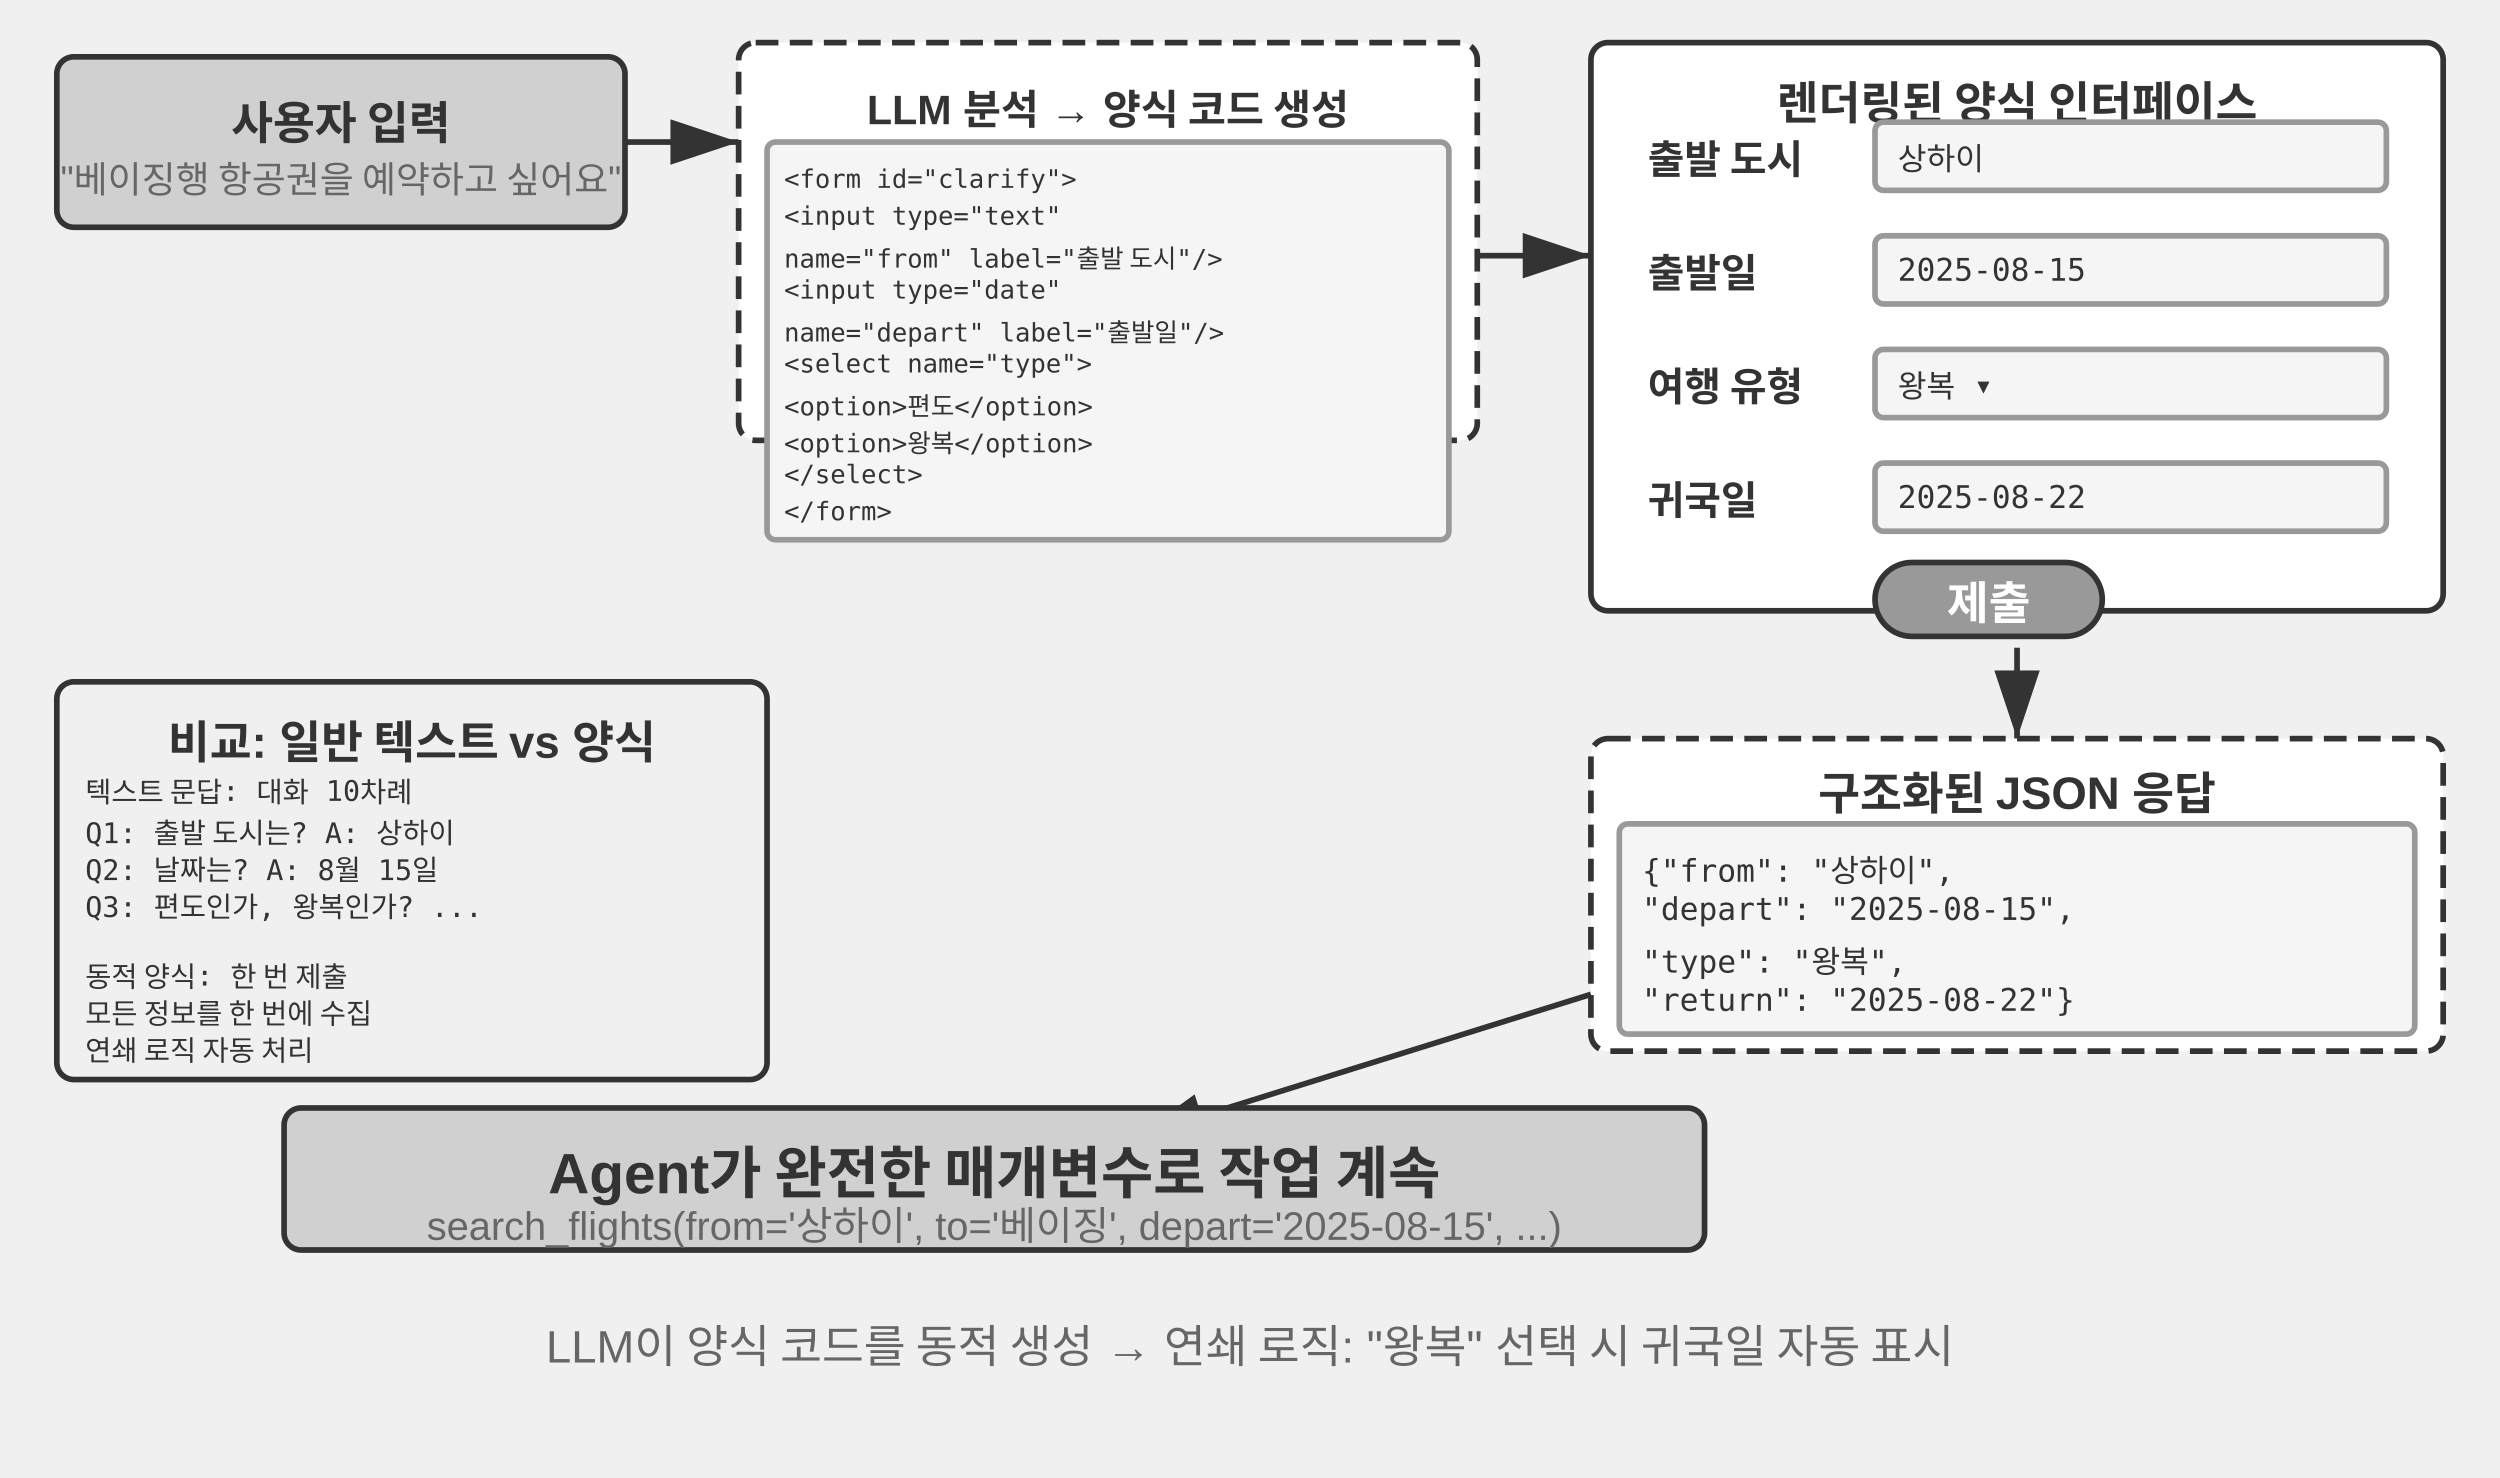
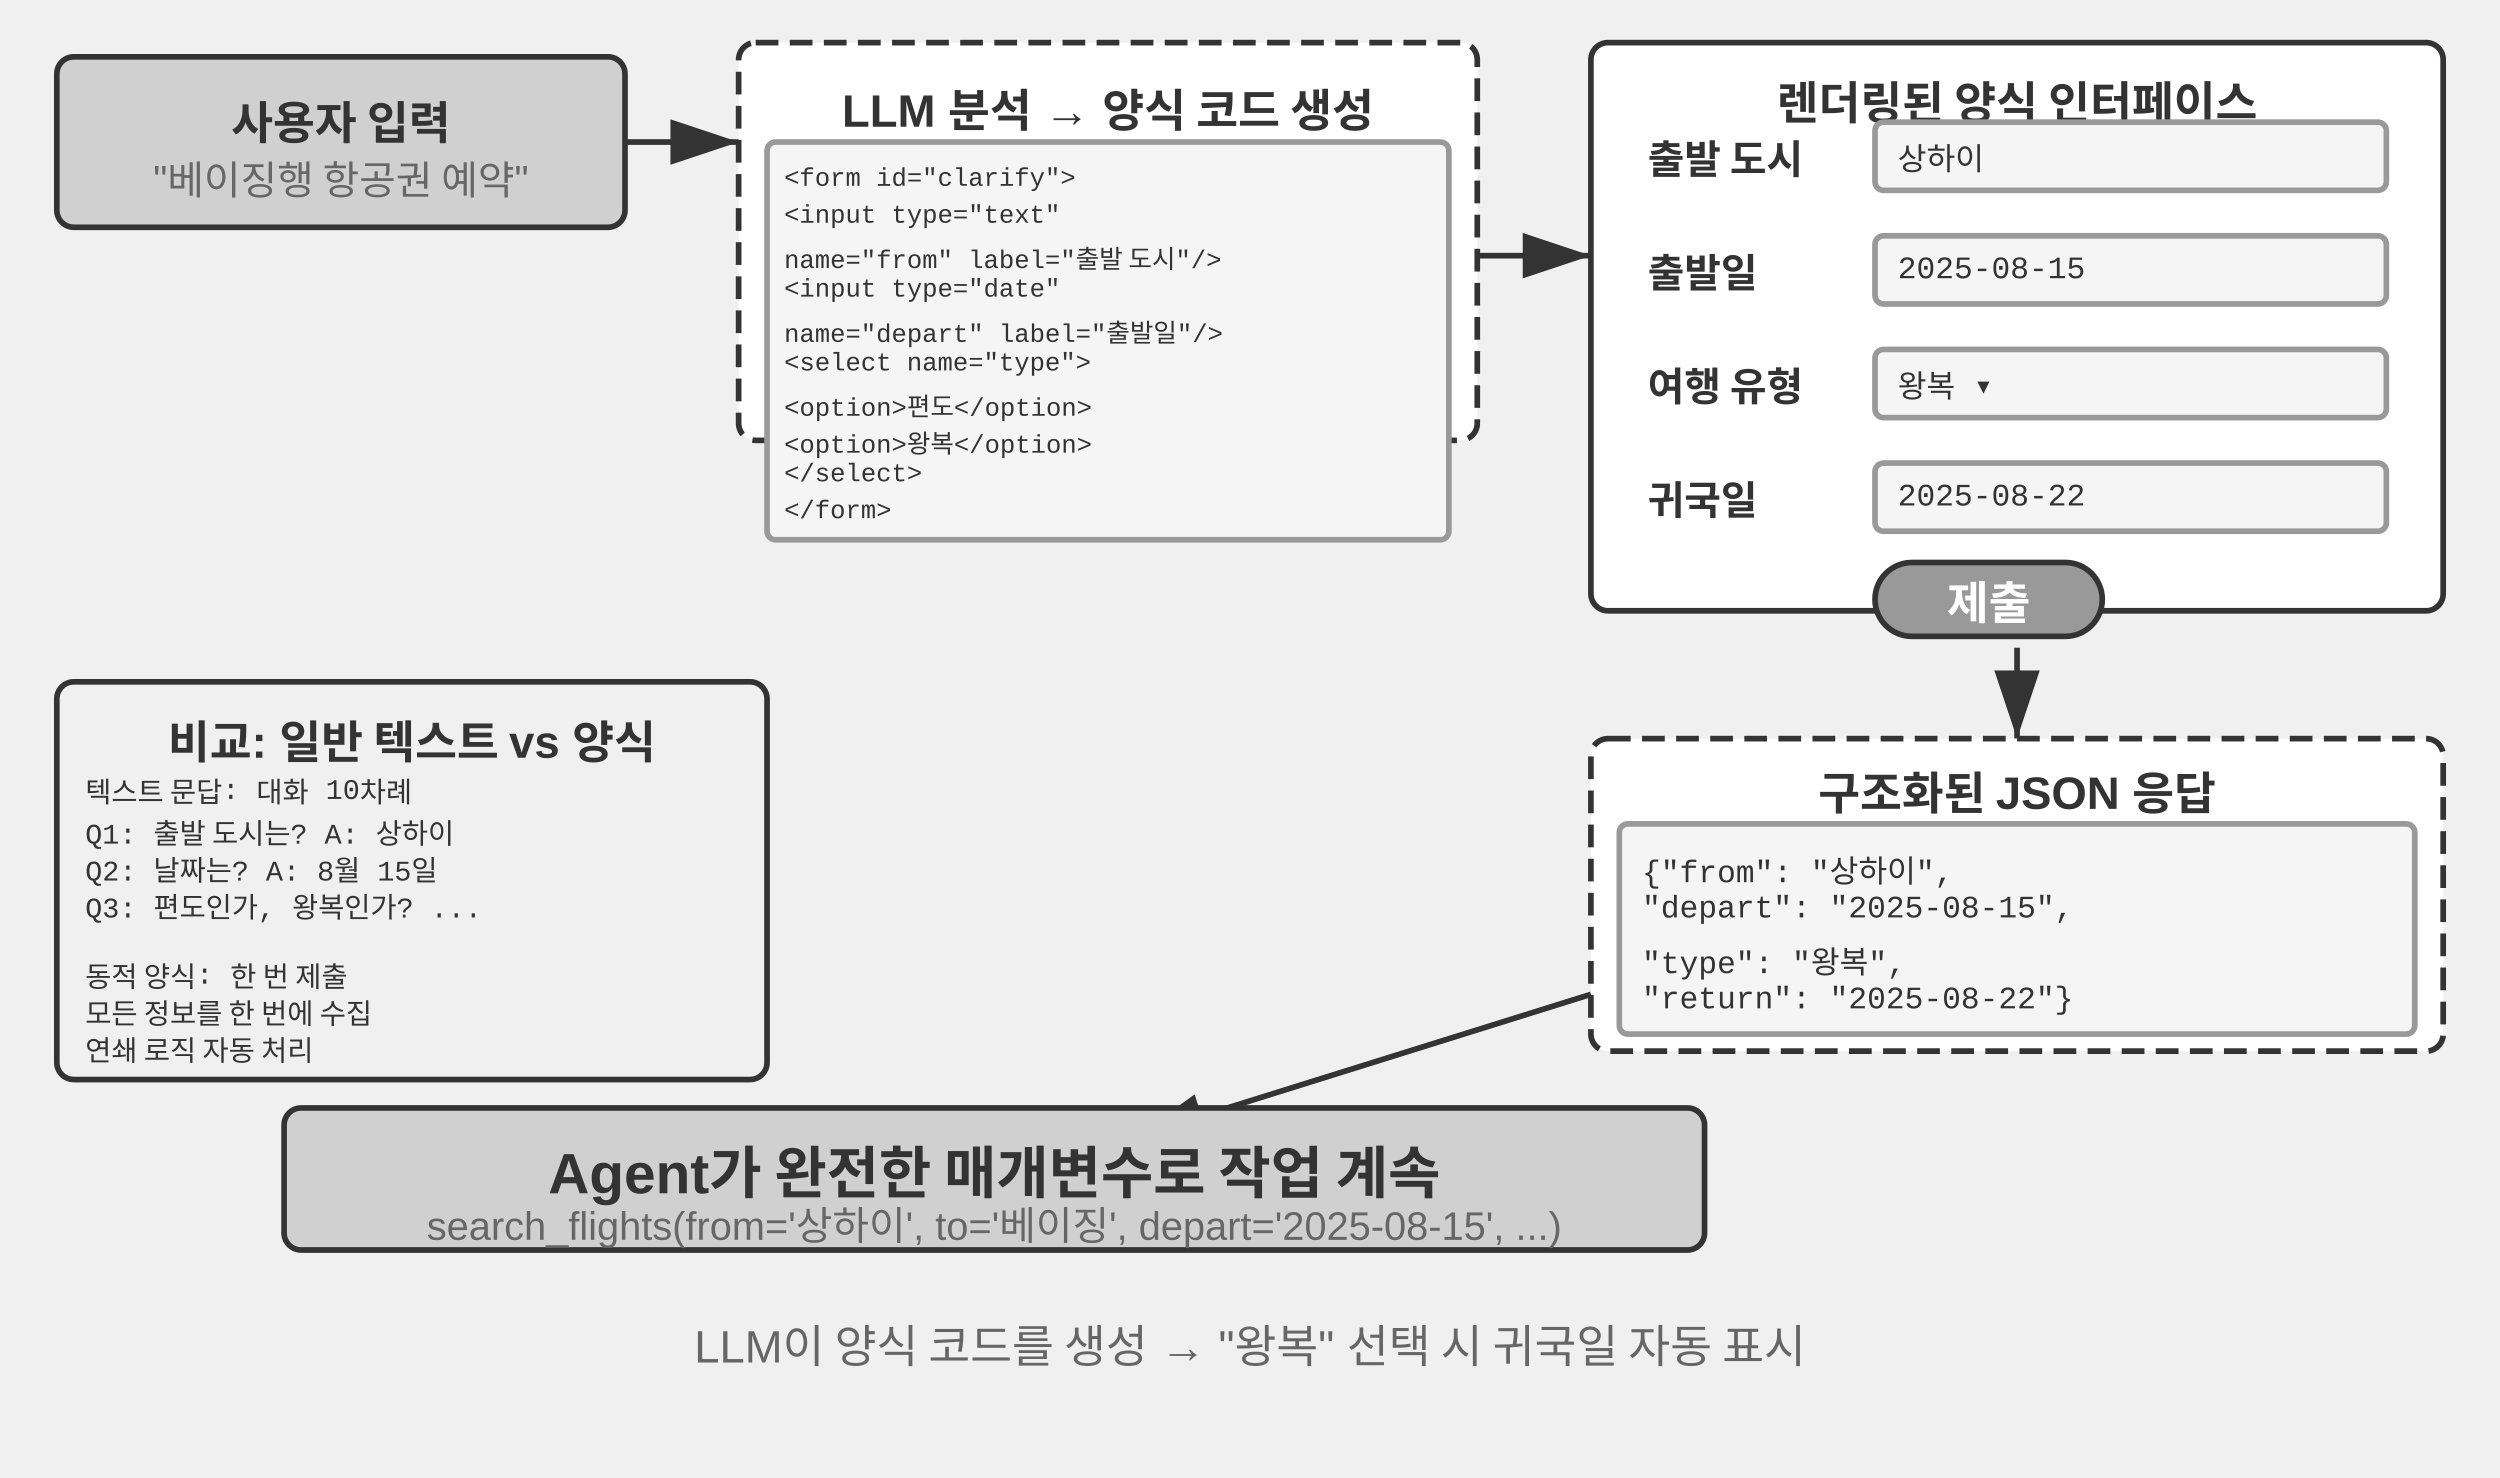
<svg xmlns="http://www.w3.org/2000/svg" viewBox="0 40 880 520" width="880" height="520" style="background:#ffffff">
  <defs>
    <marker id="ah" markerWidth="12" markerHeight="8" refX="12" refY="4" orient="auto">
      <polygon points="0 0, 12 4, 0 8" fill="#333333" />
    </marker>
    <marker id="ah-light" markerWidth="12" markerHeight="8" refX="12" refY="4" orient="auto">
      <polygon points="0 0, 12 4, 0 8" fill="#999999" />
    </marker>
  </defs>
  <rect x="20" y="60" width="200" height="60" rx="6" fill="#d0d0d0" stroke="#333333" stroke-width="2" />
-   <text x="120" y="82" font-family="'Apple SD Gothic Neo', 'Malgun Gothic', Arial, sans-serif" font-size="16" fill="#333333" text-anchor="middle" dominant-baseline="central" font-weight="bold">사용자 입력</text>
-   <text x="120" y="100" font-family="'Apple SD Gothic Neo', 'Malgun Gothic', Arial, sans-serif" font-size="13" fill="#666666" text-anchor="middle" dominant-baseline="central" font-weight="normal">"베이징행 항공권을 예약하고 싶어요"</text>
+   <text x="120" y="82" font-family="Arial, 'Helvetica Neue', Helvetica, 'PingFang SC', 'Microsoft YaHei', sans-serif" font-size="16" fill="#333333" text-anchor="middle" dominant-baseline="central" font-weight="bold">사용자 입력</text>
+   <text x="120" y="100" font-family="Arial, 'Helvetica Neue', Helvetica, 'PingFang SC', 'Microsoft YaHei', sans-serif" font-size="14" fill="#666666" text-anchor="middle" dominant-baseline="central" font-weight="normal">"베이징행 항공권 예약"</text>
  <line x1="220" y1="90" x2="260" y2="90" stroke="#333333" stroke-width="2" marker-end="url(#ah)" />
  <rect x="260" y="55" width="260" height="140" rx="6" fill="#ffffff" stroke="#333333" stroke-width="2" stroke-dasharray="8,4" />
-   <text x="390" y="75" font-family="'Apple SD Gothic Neo', 'Malgun Gothic', Arial, sans-serif" font-size="14.5" fill="#333333" text-anchor="middle" dominant-baseline="central" font-weight="bold">LLM 분석 → 양식 코드 생성</text>
+   <text x="390" y="75" font-family="Arial, 'Helvetica Neue', Helvetica, 'PingFang SC', 'Microsoft YaHei', sans-serif" font-size="16" fill="#333333" text-anchor="middle" dominant-baseline="central" font-weight="bold">LLM 분석 → 양식 코드 생성</text>
  <rect x="270" y="90" width="240" height="140" rx="3" fill="#f5f5f5" stroke="#999999" stroke-width="2" />
-   <text x="276" y="103" font-family="'Apple SD Gothic Neo', 'Malgun Gothic', monospace" font-size="9" fill="#333333" text-anchor="start" dominant-baseline="central">&lt;form id="clarify"&gt;</text>
-   <text x="276" y="116" font-family="'Apple SD Gothic Neo', 'Malgun Gothic', monospace" font-size="9" fill="#333333" text-anchor="start" dominant-baseline="central"> &lt;input type="text"</text>
-   <text x="276" y="129" font-family="'Apple SD Gothic Neo', 'Malgun Gothic', monospace" font-size="9" fill="#333333" text-anchor="start" dominant-baseline="central">  name="from" label="출발 도시"/&gt;</text>
-   <text x="276" y="142" font-family="'Apple SD Gothic Neo', 'Malgun Gothic', monospace" font-size="9" fill="#333333" text-anchor="start" dominant-baseline="central"> &lt;input type="date"</text>
-   <text x="276" y="155" font-family="'Apple SD Gothic Neo', 'Malgun Gothic', monospace" font-size="9" fill="#333333" text-anchor="start" dominant-baseline="central">  name="depart" label="출발일"/&gt;</text>
-   <text x="276" y="168" font-family="'Apple SD Gothic Neo', 'Malgun Gothic', monospace" font-size="9" fill="#333333" text-anchor="start" dominant-baseline="central"> &lt;select name="type"&gt;</text>
-   <text x="276" y="181" font-family="'Apple SD Gothic Neo', 'Malgun Gothic', monospace" font-size="9" fill="#333333" text-anchor="start" dominant-baseline="central">  &lt;option&gt;편도&lt;/option&gt;</text>
-   <text x="276" y="194" font-family="'Apple SD Gothic Neo', 'Malgun Gothic', monospace" font-size="9" fill="#333333" text-anchor="start" dominant-baseline="central">  &lt;option&gt;왕복&lt;/option&gt;</text>
-   <text x="276" y="207" font-family="'Apple SD Gothic Neo', 'Malgun Gothic', monospace" font-size="9" fill="#333333" text-anchor="start" dominant-baseline="central"> &lt;/select&gt;</text>
-   <text x="276" y="220" font-family="'Apple SD Gothic Neo', 'Malgun Gothic', monospace" font-size="9" fill="#333333" text-anchor="start" dominant-baseline="central">&lt;/form&gt;</text>
+   <text x="276" y="103" font-family="'Courier New', Courier, monospace" font-size="9" fill="#333333" text-anchor="start" dominant-baseline="central">&lt;form id="clarify"&gt;</text>
+   <text x="276" y="116" font-family="'Courier New', Courier, monospace" font-size="9" fill="#333333" text-anchor="start" dominant-baseline="central"> &lt;input type="text"</text>
+   <text x="276" y="129" font-family="'Courier New', Courier, monospace" font-size="9" fill="#333333" text-anchor="start" dominant-baseline="central">  name="from" label="출발 도시"/&gt;</text>
+   <text x="276" y="142" font-family="'Courier New', Courier, monospace" font-size="9" fill="#333333" text-anchor="start" dominant-baseline="central"> &lt;input type="date"</text>
+   <text x="276" y="155" font-family="'Courier New', Courier, monospace" font-size="9" fill="#333333" text-anchor="start" dominant-baseline="central">  name="depart" label="출발일"/&gt;</text>
+   <text x="276" y="168" font-family="'Courier New', Courier, monospace" font-size="9" fill="#333333" text-anchor="start" dominant-baseline="central"> &lt;select name="type"&gt;</text>
+   <text x="276" y="181" font-family="'Courier New', Courier, monospace" font-size="9" fill="#333333" text-anchor="start" dominant-baseline="central">  &lt;option&gt;편도&lt;/option&gt;</text>
+   <text x="276" y="194" font-family="'Courier New', Courier, monospace" font-size="9" fill="#333333" text-anchor="start" dominant-baseline="central">  &lt;option&gt;왕복&lt;/option&gt;</text>
+   <text x="276" y="207" font-family="'Courier New', Courier, monospace" font-size="9" fill="#333333" text-anchor="start" dominant-baseline="central"> &lt;/select&gt;</text>
+   <text x="276" y="220" font-family="'Courier New', Courier, monospace" font-size="9" fill="#333333" text-anchor="start" dominant-baseline="central">&lt;/form&gt;</text>
  <line x1="520" y1="130" x2="560" y2="130" stroke="#333333" stroke-width="2" marker-end="url(#ah)" />
  <rect x="560" y="55" width="300" height="200" rx="6" fill="#ffffff" stroke="#333333" stroke-width="2" />
-   <text x="710" y="75" font-family="'Apple SD Gothic Neo', 'Malgun Gothic', Arial, sans-serif" font-size="16" fill="#333333" text-anchor="middle" dominant-baseline="central" font-weight="bold">렌더링된 양식 인터페이스</text>
-   <text x="580" y="95" font-family="'Apple SD Gothic Neo', 'Malgun Gothic', Arial, sans-serif" font-size="14" fill="#333333" text-anchor="start" dominant-baseline="central" font-weight="bold">출발 도시</text>
+   <text x="710" y="75" font-family="Arial, 'Helvetica Neue', Helvetica, 'PingFang SC', 'Microsoft YaHei', sans-serif" font-size="16" fill="#333333" text-anchor="middle" dominant-baseline="central" font-weight="bold">렌더링된 양식 인터페이스</text>
+   <text x="580" y="95" font-family="Arial, 'Helvetica Neue', Helvetica, 'PingFang SC', 'Microsoft YaHei', sans-serif" font-size="14" fill="#333333" text-anchor="start" dominant-baseline="central" font-weight="bold">출발 도시</text>
  <rect x="660" y="83" width="180" height="24" rx="3" fill="#f5f5f5" stroke="#999999" stroke-width="2" />
-   <text x="668" y="95" font-family="'Apple SD Gothic Neo', 'Malgun Gothic', monospace" font-size="11" fill="#333333" text-anchor="start" dominant-baseline="central">상하이</text>
-   <text x="580" y="135" font-family="'Apple SD Gothic Neo', 'Malgun Gothic', Arial, sans-serif" font-size="14" fill="#333333" text-anchor="start" dominant-baseline="central" font-weight="bold">출발일</text>
+   <text x="668" y="95" font-family="'Courier New', Courier, monospace" font-size="11" fill="#333333" text-anchor="start" dominant-baseline="central">상하이</text>
+   <text x="580" y="135" font-family="Arial, 'Helvetica Neue', Helvetica, 'PingFang SC', 'Microsoft YaHei', sans-serif" font-size="14" fill="#333333" text-anchor="start" dominant-baseline="central" font-weight="bold">출발일</text>
  <rect x="660" y="123" width="180" height="24" rx="3" fill="#f5f5f5" stroke="#999999" stroke-width="2" />
-   <text x="668" y="135" font-family="'Apple SD Gothic Neo', 'Malgun Gothic', monospace" font-size="11" fill="#333333" text-anchor="start" dominant-baseline="central">2025-08-15</text>
-   <text x="580" y="175" font-family="'Apple SD Gothic Neo', 'Malgun Gothic', Arial, sans-serif" font-size="14" fill="#333333" text-anchor="start" dominant-baseline="central" font-weight="bold">여행 유형</text>
+   <text x="668" y="135" font-family="'Courier New', Courier, monospace" font-size="11" fill="#333333" text-anchor="start" dominant-baseline="central">2025-08-15</text>
+   <text x="580" y="175" font-family="Arial, 'Helvetica Neue', Helvetica, 'PingFang SC', 'Microsoft YaHei', sans-serif" font-size="14" fill="#333333" text-anchor="start" dominant-baseline="central" font-weight="bold">여행 유형</text>
  <rect x="660" y="163" width="180" height="24" rx="3" fill="#f5f5f5" stroke="#999999" stroke-width="2" />
-   <text x="668" y="175" font-family="'Apple SD Gothic Neo', 'Malgun Gothic', monospace" font-size="11" fill="#333333" text-anchor="start" dominant-baseline="central">왕복 ▾</text>
-   <text x="580" y="215" font-family="'Apple SD Gothic Neo', 'Malgun Gothic', Arial, sans-serif" font-size="14" fill="#333333" text-anchor="start" dominant-baseline="central" font-weight="bold">귀국일</text>
+   <text x="668" y="175" font-family="'Courier New', Courier, monospace" font-size="11" fill="#333333" text-anchor="start" dominant-baseline="central">왕복 ▾</text>
+   <text x="580" y="215" font-family="Arial, 'Helvetica Neue', Helvetica, 'PingFang SC', 'Microsoft YaHei', sans-serif" font-size="14" fill="#333333" text-anchor="start" dominant-baseline="central" font-weight="bold">귀국일</text>
  <rect x="660" y="203" width="180" height="24" rx="3" fill="#f5f5f5" stroke="#999999" stroke-width="2" />
-   <text x="668" y="215" font-family="'Apple SD Gothic Neo', 'Malgun Gothic', monospace" font-size="11" fill="#333333" text-anchor="start" dominant-baseline="central">2025-08-22</text>
+   <text x="668" y="215" font-family="'Courier New', Courier, monospace" font-size="11" fill="#333333" text-anchor="start" dominant-baseline="central">2025-08-22</text>
  <rect x="660" y="238" width="80" height="26" rx="13" fill="#999999" stroke="#333333" stroke-width="2" />
-   <text x="700.0" y="251.0" font-family="'Apple SD Gothic Neo', 'Malgun Gothic', Arial, sans-serif" font-size="16" fill="#ffffff" text-anchor="middle" dominant-baseline="central" font-weight="bold">제출</text>
+   <text x="700.0" y="251.0" font-family="Arial, 'Helvetica Neue', Helvetica, 'PingFang SC', 'Microsoft YaHei', sans-serif" font-size="16" fill="#ffffff" text-anchor="middle" dominant-baseline="central" font-weight="bold">제출</text>
  <line x1="710" y1="268" x2="710" y2="300" stroke="#333333" stroke-width="2" marker-end="url(#ah)" />
  <rect x="560" y="300" width="300" height="110" rx="6" fill="#ffffff" stroke="#333333" stroke-width="2" stroke-dasharray="8,4" />
-   <text x="710" y="318" font-family="'Apple SD Gothic Neo', 'Malgun Gothic', Arial, sans-serif" font-size="16" fill="#333333" text-anchor="middle" dominant-baseline="central" font-weight="bold">구조화된 JSON 응답</text>
+   <text x="710" y="318" font-family="Arial, 'Helvetica Neue', Helvetica, 'PingFang SC', 'Microsoft YaHei', sans-serif" font-size="16" fill="#333333" text-anchor="middle" dominant-baseline="central" font-weight="bold">구조화된 JSON 응답</text>
  <rect x="570" y="330" width="280" height="74" rx="3" fill="#f5f5f5" stroke="#999999" stroke-width="2" />
-   <text x="578" y="344" font-family="'Apple SD Gothic Neo', 'Malgun Gothic', monospace" font-size="11" fill="#333333" text-anchor="start" dominant-baseline="central">{"from": "상하이",</text>
-   <text x="578" y="360" font-family="'Apple SD Gothic Neo', 'Malgun Gothic', monospace" font-size="11" fill="#333333" text-anchor="start" dominant-baseline="central"> "depart": "2025-08-15",</text>
-   <text x="578" y="376" font-family="'Apple SD Gothic Neo', 'Malgun Gothic', monospace" font-size="11" fill="#333333" text-anchor="start" dominant-baseline="central"> "type": "왕복",</text>
-   <text x="578" y="392" font-family="'Apple SD Gothic Neo', 'Malgun Gothic', monospace" font-size="11" fill="#333333" text-anchor="start" dominant-baseline="central"> "return": "2025-08-22"}</text>
+   <text x="578" y="344" font-family="'Courier New', Courier, monospace" font-size="11" fill="#333333" text-anchor="start" dominant-baseline="central">{"from": "상하이",</text>
+   <text x="578" y="360" font-family="'Courier New', Courier, monospace" font-size="11" fill="#333333" text-anchor="start" dominant-baseline="central"> "depart": "2025-08-15",</text>
+   <text x="578" y="376" font-family="'Courier New', Courier, monospace" font-size="11" fill="#333333" text-anchor="start" dominant-baseline="central"> "type": "왕복",</text>
+   <text x="578" y="392" font-family="'Courier New', Courier, monospace" font-size="11" fill="#333333" text-anchor="start" dominant-baseline="central"> "return": "2025-08-22"}</text>
  <line x1="560" y1="390" x2="400" y2="440" stroke="#333333" stroke-width="2" marker-end="url(#ah)" />
  <rect x="100" y="430" width="500" height="50" rx="6" fill="#d0d0d0" stroke="#333333" stroke-width="2" />
-   <text x="350" y="448" font-family="'Apple SD Gothic Neo', 'Malgun Gothic', Arial, sans-serif" font-size="20" fill="#333333" text-anchor="middle" dominant-baseline="central" font-weight="bold">Agent가 완전한 매개변수로 작업 계속</text>
-   <text x="350" y="468" font-family="'Apple SD Gothic Neo', 'Malgun Gothic', Arial, sans-serif" font-size="14" fill="#666666" text-anchor="middle" dominant-baseline="central" font-weight="normal">search_flights(from='상하이', to='베이징', depart='2025-08-15', ...)</text>
+   <text x="350" y="448" font-family="Arial, 'Helvetica Neue', Helvetica, 'PingFang SC', 'Microsoft YaHei', sans-serif" font-size="20" fill="#333333" text-anchor="middle" dominant-baseline="central" font-weight="bold">Agent가 완전한 매개변수로 작업 계속</text>
+   <text x="350" y="468" font-family="Arial, 'Helvetica Neue', Helvetica, 'PingFang SC', 'Microsoft YaHei', sans-serif" font-size="14" fill="#666666" text-anchor="middle" dominant-baseline="central" font-weight="normal">search_flights(from='상하이', to='베이징', depart='2025-08-15', ...)</text>
  <rect x="20" y="280" width="250" height="140" rx="6" fill="#f0f0f0" stroke="#333333" stroke-width="2" />
-   <text x="145" y="300" font-family="'Apple SD Gothic Neo', 'Malgun Gothic', Arial, sans-serif" font-size="16" fill="#333333" text-anchor="middle" dominant-baseline="central" font-weight="bold">비교: 일반 텍스트 vs 양식</text>
-   <text x="30" y="318" font-family="'Apple SD Gothic Neo', 'Malgun Gothic', monospace" font-size="10" fill="#333333" text-anchor="start" dominant-baseline="central">텍스트 문답: 대화 10차례</text>
-   <text x="30" y="331" font-family="'Apple SD Gothic Neo', 'Malgun Gothic', monospace" font-size="10" fill="#333333" text-anchor="start" dominant-baseline="central">  Q1: 출발 도시는? A: 상하이</text>
-   <text x="30" y="344" font-family="'Apple SD Gothic Neo', 'Malgun Gothic', monospace" font-size="10" fill="#333333" text-anchor="start" dominant-baseline="central">  Q2: 날짜는? A: 8월 15일</text>
-   <text x="30" y="357" font-family="'Apple SD Gothic Neo', 'Malgun Gothic', monospace" font-size="10" fill="#333333" text-anchor="start" dominant-baseline="central">  Q3: 편도인가, 왕복인가? ...</text>
-   <text x="30" y="370" font-family="'Apple SD Gothic Neo', 'Malgun Gothic', monospace" font-size="10" fill="#333333" text-anchor="start" dominant-baseline="central" />
-   <text x="30" y="383" font-family="'Apple SD Gothic Neo', 'Malgun Gothic', monospace" font-size="10" fill="#333333" text-anchor="start" dominant-baseline="central">동적 양식: 한 번 제출</text>
-   <text x="30" y="396" font-family="'Apple SD Gothic Neo', 'Malgun Gothic', monospace" font-size="10" fill="#333333" text-anchor="start" dominant-baseline="central">  모든 정보를 한 번에 수집</text>
-   <text x="30" y="409" font-family="'Apple SD Gothic Neo', 'Malgun Gothic', monospace" font-size="10" fill="#333333" text-anchor="start" dominant-baseline="central">  연쇄 로직 자동 처리</text>
-   <text x="440.0" y="510" font-family="'Apple SD Gothic Neo', 'Malgun Gothic', Arial, sans-serif" font-size="16" fill="#666666" text-anchor="middle" dominant-baseline="central" font-weight="normal">LLM이 양식 코드를 동적 생성 → 연쇄 로직: "왕복" 선택 시 귀국일 자동 표시</text>
+   <text x="145" y="300" font-family="Arial, 'Helvetica Neue', Helvetica, 'PingFang SC', 'Microsoft YaHei', sans-serif" font-size="16" fill="#333333" text-anchor="middle" dominant-baseline="central" font-weight="bold">비교: 일반 텍스트 vs 양식</text>
+   <text x="30" y="318" font-family="'Courier New', Courier, monospace" font-size="10" fill="#333333" text-anchor="start" dominant-baseline="central">텍스트 문답: 대화 10차례</text>
+   <text x="30" y="331" font-family="'Courier New', Courier, monospace" font-size="10" fill="#333333" text-anchor="start" dominant-baseline="central">  Q1: 출발 도시는? A: 상하이</text>
+   <text x="30" y="344" font-family="'Courier New', Courier, monospace" font-size="10" fill="#333333" text-anchor="start" dominant-baseline="central">  Q2: 날짜는? A: 8월 15일</text>
+   <text x="30" y="357" font-family="'Courier New', Courier, monospace" font-size="10" fill="#333333" text-anchor="start" dominant-baseline="central">  Q3: 편도인가, 왕복인가? ...</text>
+   <text x="30" y="370" font-family="'Courier New', Courier, monospace" font-size="10" fill="#333333" text-anchor="start" dominant-baseline="central" />
+   <text x="30" y="383" font-family="'Courier New', Courier, monospace" font-size="10" fill="#333333" text-anchor="start" dominant-baseline="central">동적 양식: 한 번 제출</text>
+   <text x="30" y="396" font-family="'Courier New', Courier, monospace" font-size="10" fill="#333333" text-anchor="start" dominant-baseline="central">  모든 정보를 한 번에 수집</text>
+   <text x="30" y="409" font-family="'Courier New', Courier, monospace" font-size="10" fill="#333333" text-anchor="start" dominant-baseline="central">  연쇄 로직 자동 처리</text>
+   <text x="440.0" y="510" font-family="Arial, 'Helvetica Neue', Helvetica, 'PingFang SC', 'Microsoft YaHei', sans-serif" font-size="16" fill="#666666" text-anchor="middle" dominant-baseline="central" font-weight="normal">LLM이 양식 코드를 생성 → "왕복" 선택 시 귀국일 자동 표시</text>
</svg>
